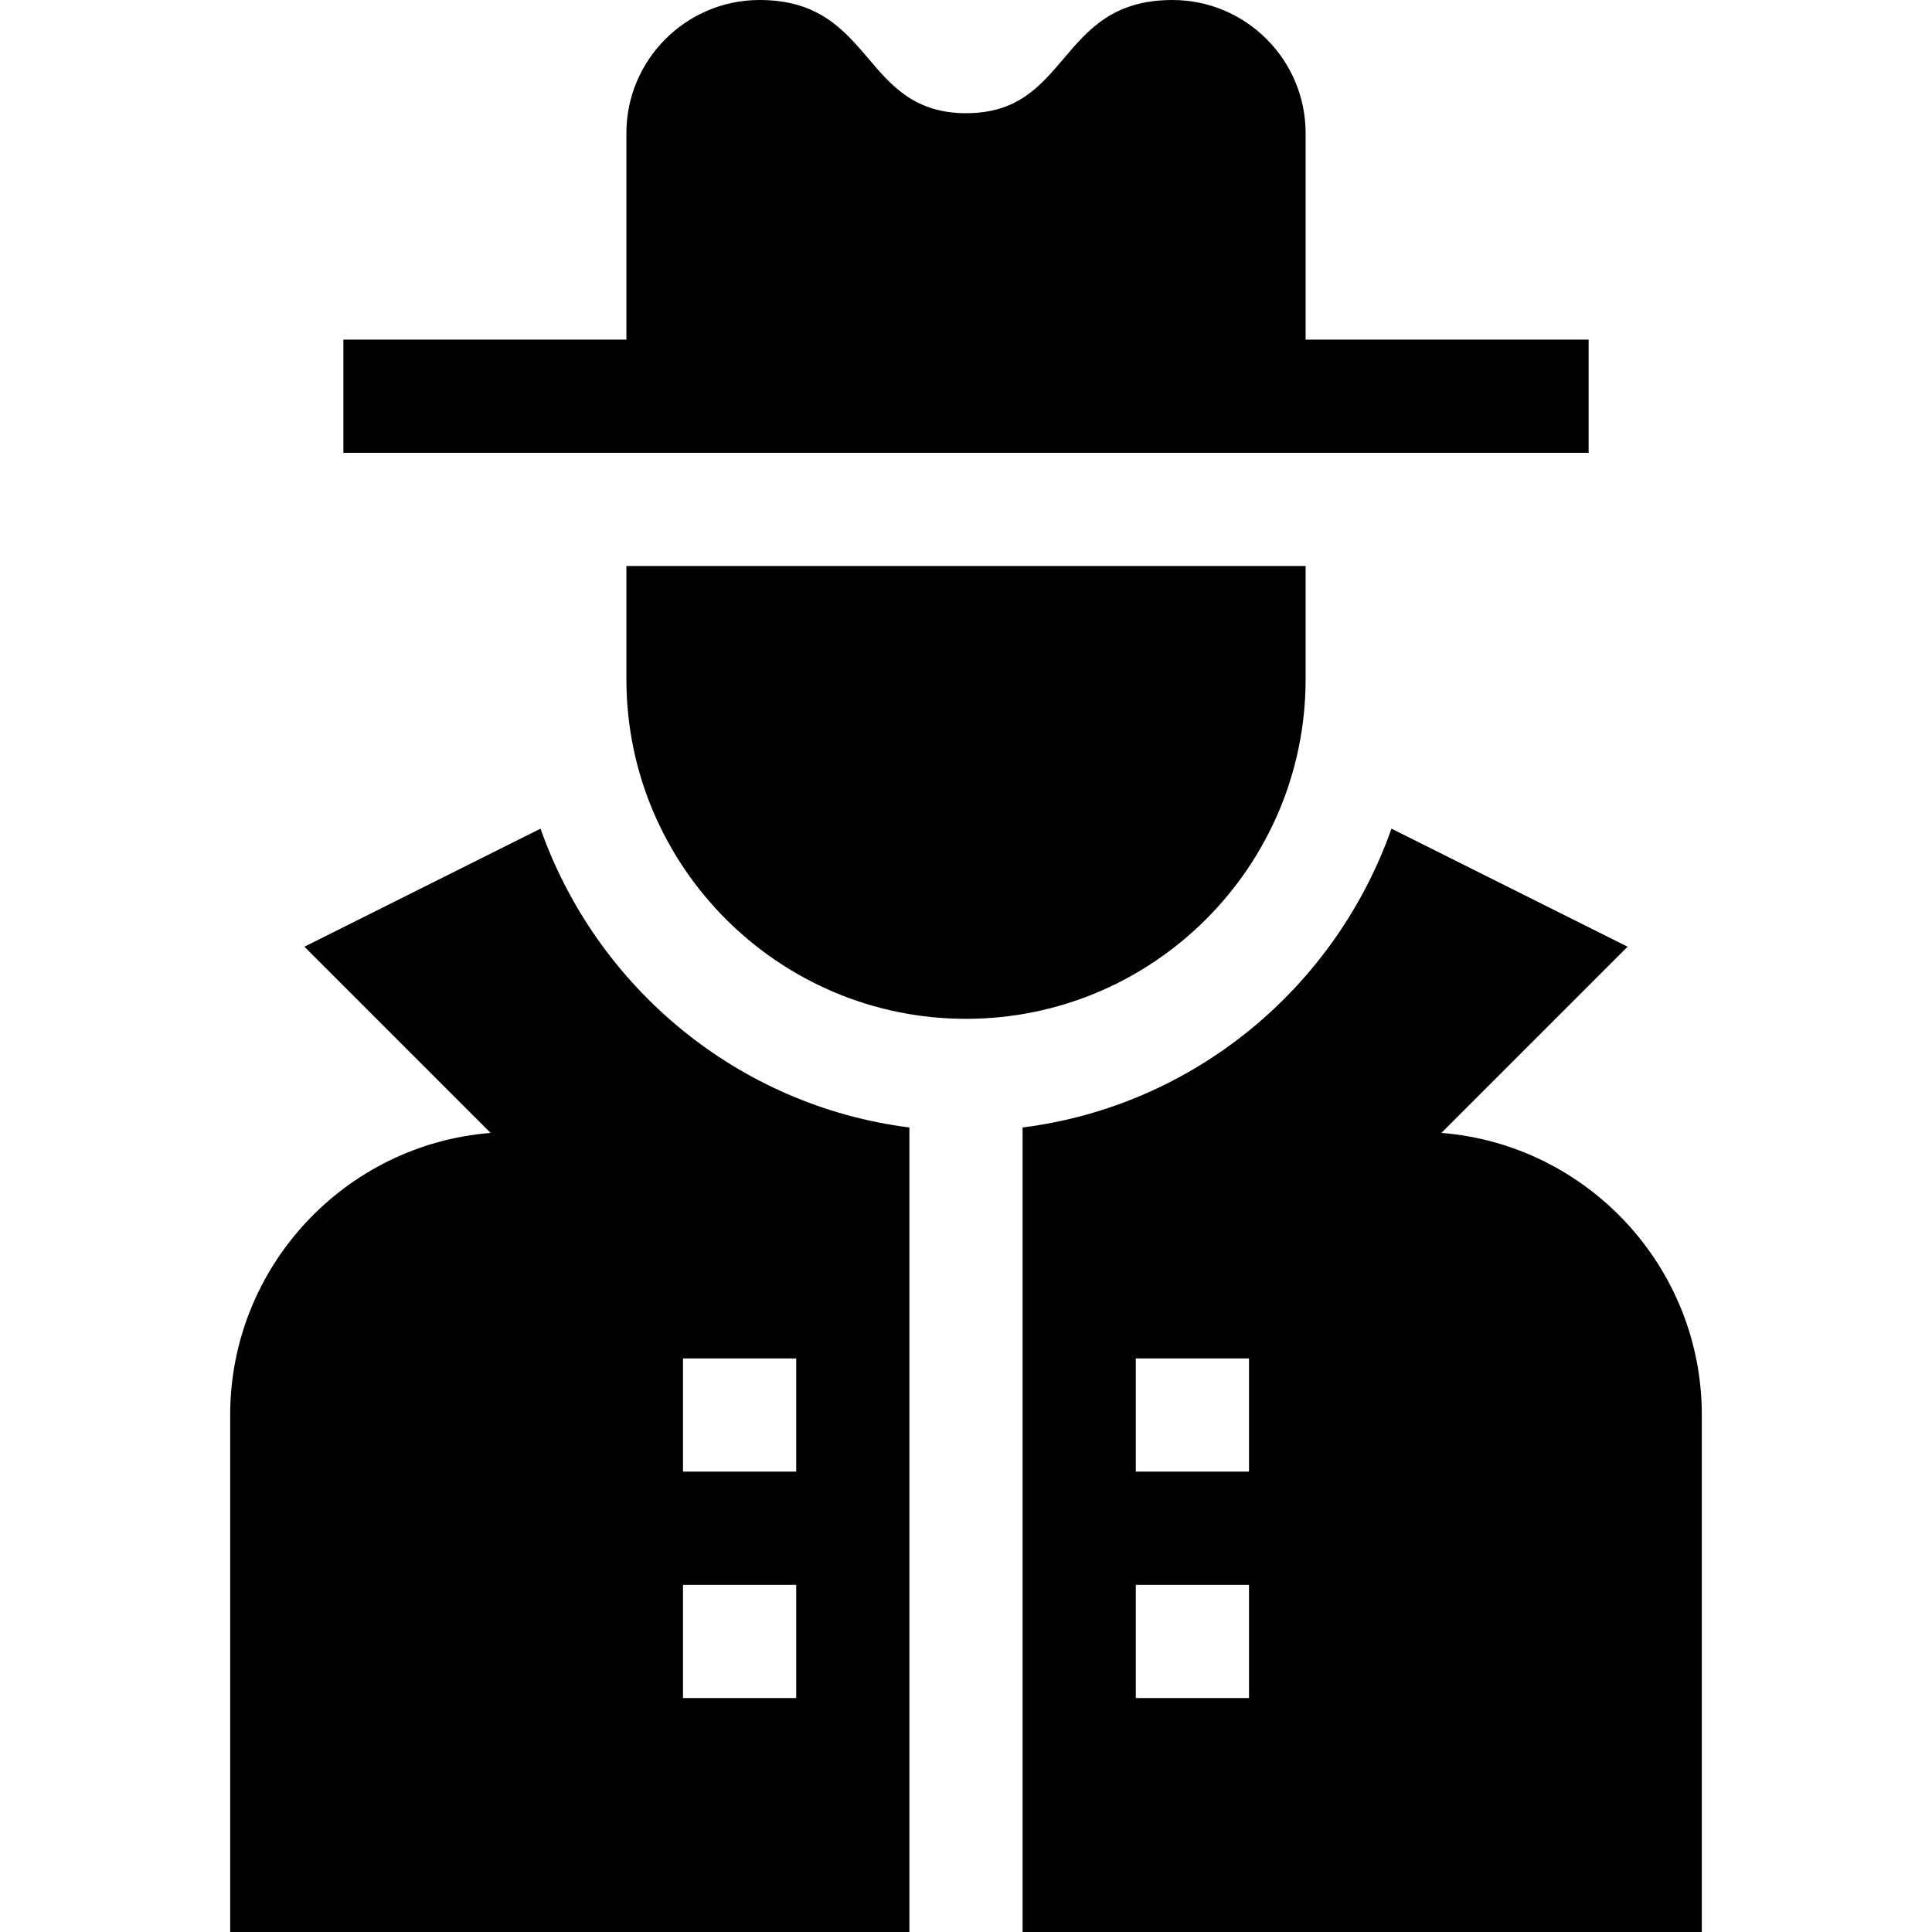
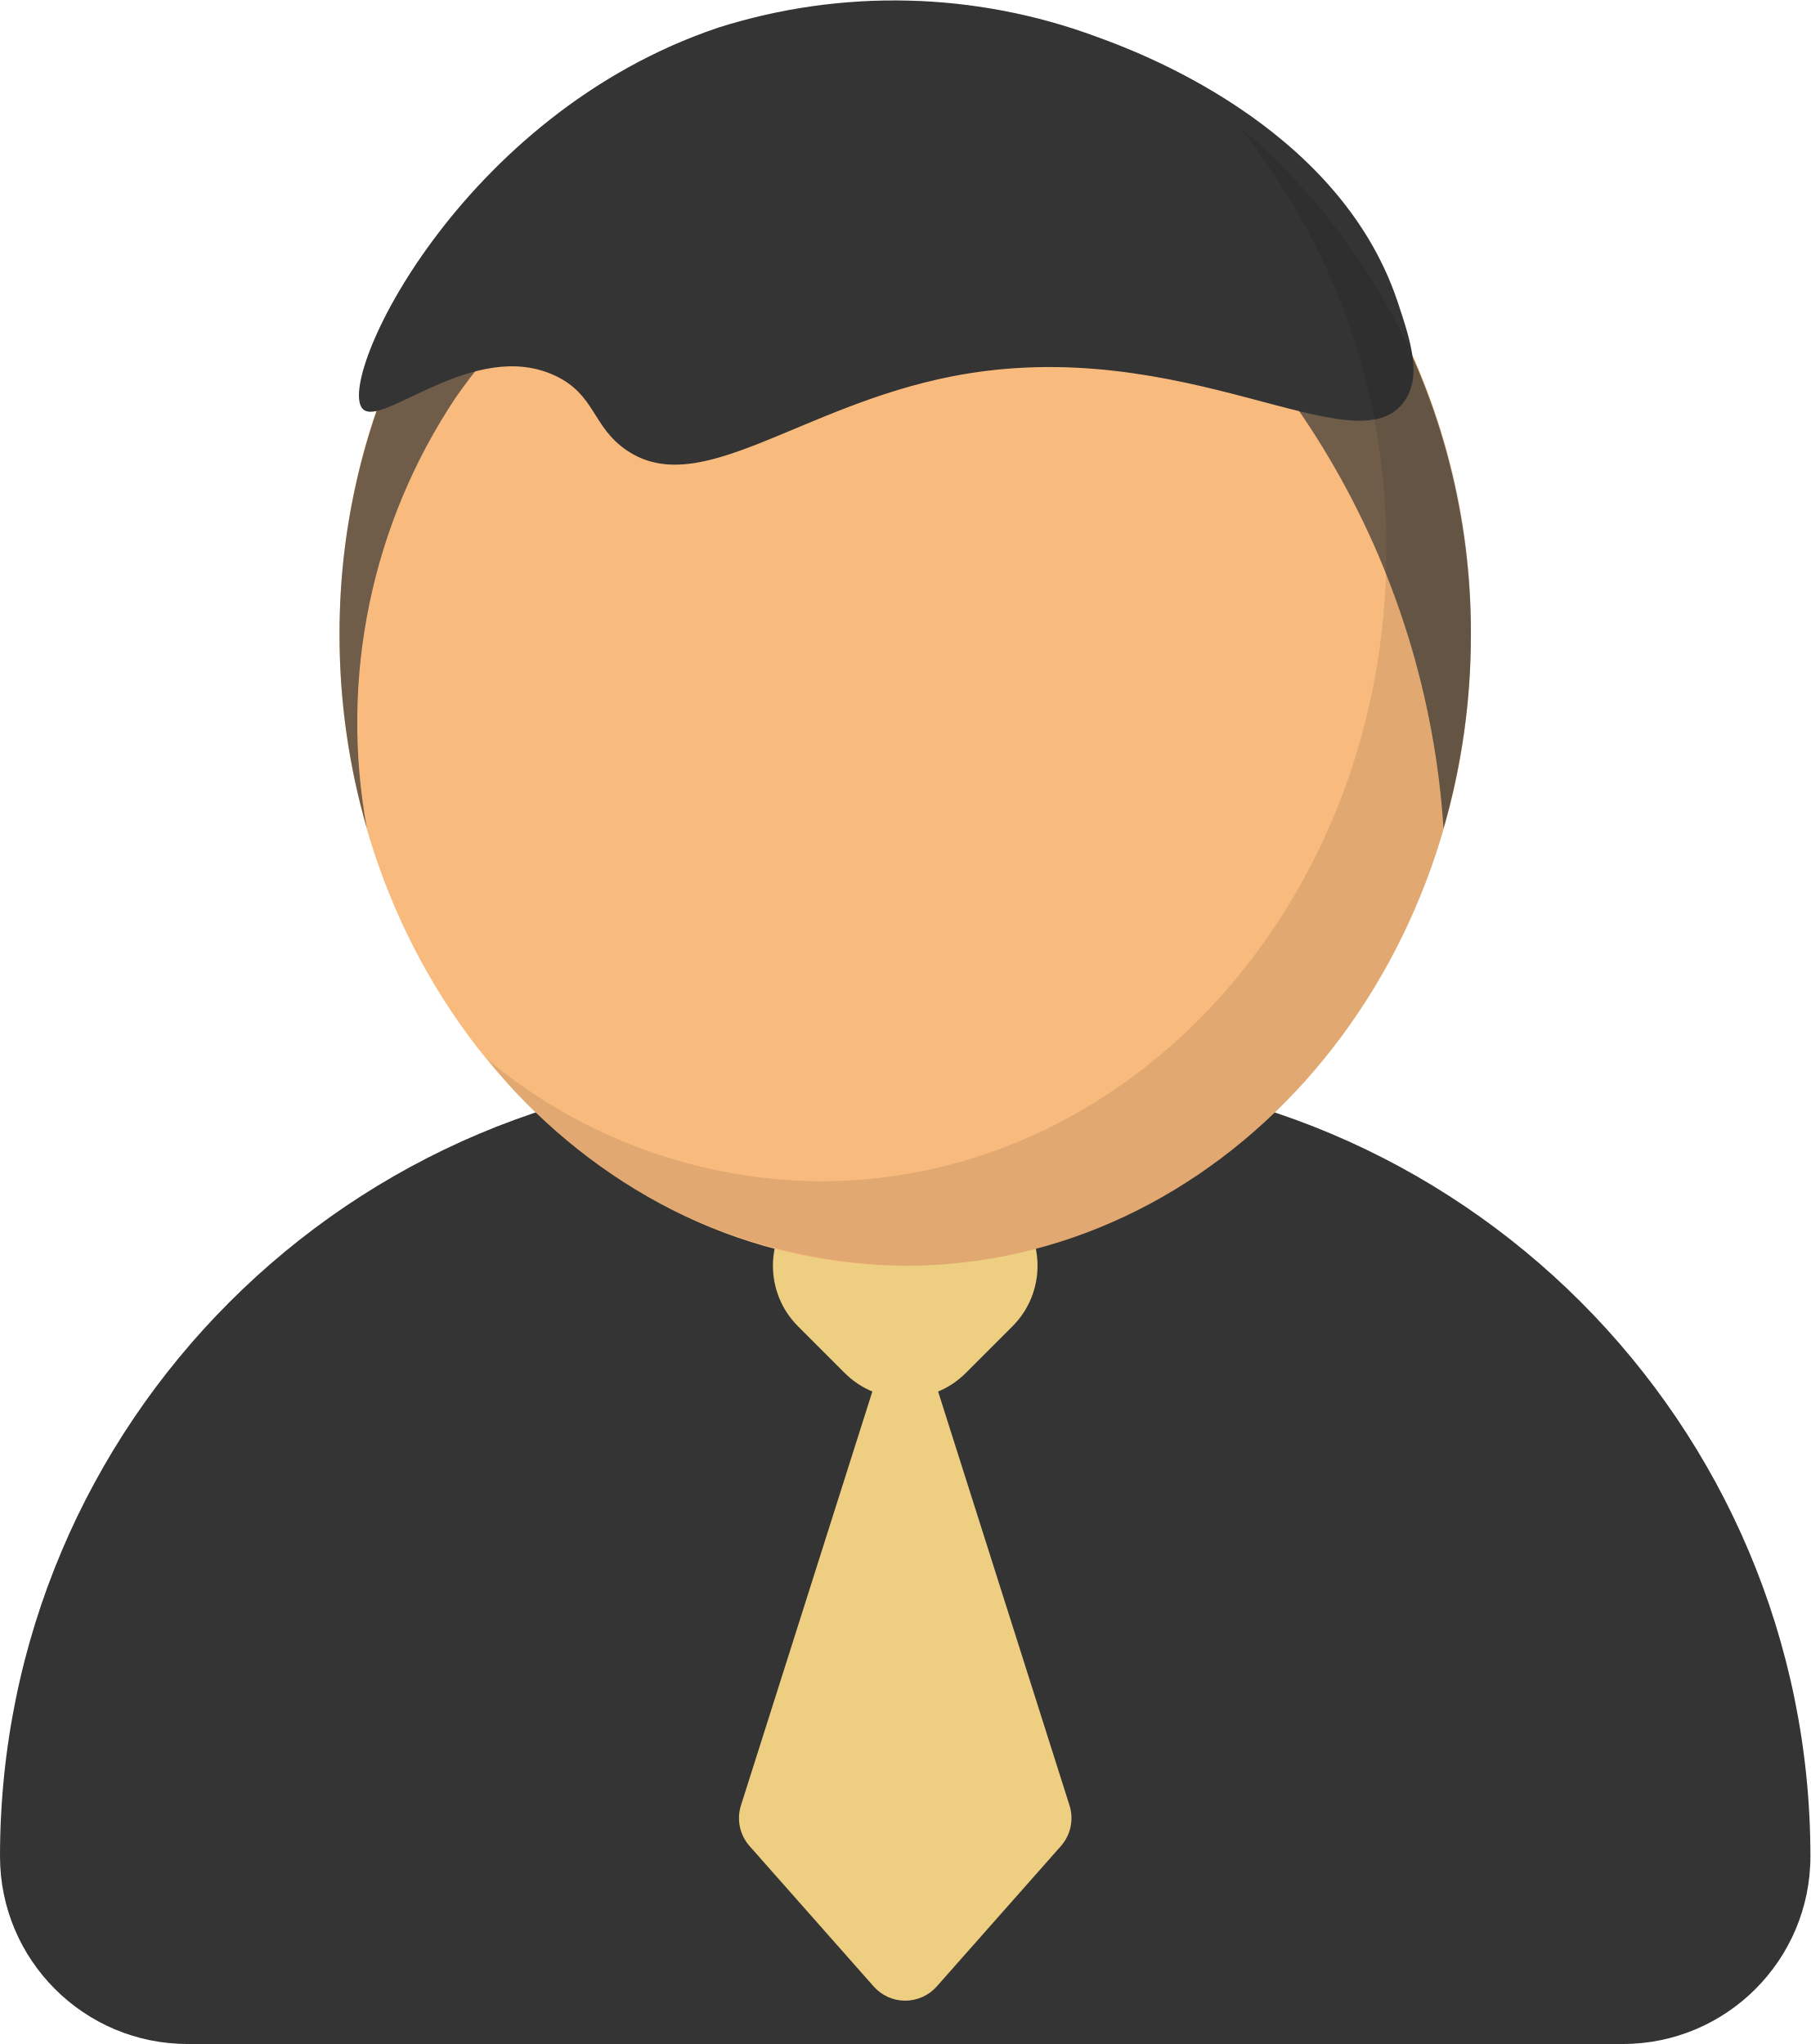
- <svg xmlns="http://www.w3.org/2000/svg" viewBox="0 0 512 512">
-   <path fill="currentColor" d="M368.753 219.602c-14.846 42.096-52.249 73.416-97.753 79.193V512h180V375c0-39.346-30.454-71.704-69.023-74.766l49.351-49.351zM331 450h-30v-30h30zm0-60h-30v-30h30zM241 298.795c-45.504-5.777-82.906-37.097-97.753-79.193l-62.574 31.282 49.351 49.351C91.454 303.296 61 335.654 61 375v137h180zM211 450h-30v-30h30zm0-60h-30v-30h30zM421 90h-75V35.288C346 15.835 330.165 0 310.712 0c-15.674 0-22.354 7.896-28.843 15.542C275.541 22.983 269.579 30 256 30c-13.594 0-19.834-7.354-25.869-14.473C223.642 7.896 216.933 0 201.288 0 181.835 0 166 15.835 166 35.288V90H91v30h330zM346 180v-30H166v30c0 49.629 40.371 90 90 90s90-40.371 90-90z" />
+ <svg xmlns="http://www.w3.org/2000/svg" viewBox="0 0 33.657 38">
+   <g data-name="Grupo 687" transform="translate(-1142.382 -245.639)">
+     <path data-name="Rectángulo 1164" d="M1156.958 265.574h4.506a14.576 14.576 0 0114.575 14.576 3.489 3.489 0 01-3.489 3.489h-26.679a3.489 3.489 0 01-3.489-3.489 14.576 14.576 0 0114.576-14.576z" fill="#343434" />
+     <rect data-name="Rectángulo 1165" width="4.411" height="4.411" rx="1.592" transform="rotate(-45 902.964 -1260.941)" fill="#eecf82" />
+     <ellipse data-name="Elipse 87" cx="10.517" cy="11.73" rx="10.517" ry="11.73" transform="translate(1148.694 245.71)" fill="#f9bb7d" />
+     <path data-name="Trazado 1361" d="M1149.128 253.244c.359.355 2.071-1.319 3.567-.624.76.353.692.952 1.338 1.391 1.367.929 3.213-.825 6.063-1.378 4.3-.834 7.481 1.735 8.389.472.338-.469.124-1.123-.12-1.855-1.111-3.33-4.972-4.7-5.6-4.929a10.828 10.828 0 00-7.022-.171c-4.827 1.618-7.14 6.573-6.615 7.094z" fill="#343434" />
+     <path data-name="Trazado 1362" d="M1168.118 251.224a19.684 19.684 0 00-1.477-1.956l-4.59-.306a15.478 15.478 0 017.167 12.078 12.947 12.947 0 00.509-3.6 12.666 12.666 0 00-1.609-6.216z" fill="#343434" opacity=".7" />
+     <path data-name="Trazado 1363" d="M1150.303 251.224a19.816 19.816 0 011.477-1.956l4.59-.306a10.7 10.7 0 00-5.512 4.062 10.884 10.884 0 00-1.655 8.016 12.951 12.951 0 01-.509-3.6 12.668 12.668 0 011.609-6.216z" fill="#343434" opacity=".7" />
+     <path data-name="Trazado 1364" d="M1165.398 247.97a12.447 12.447 0 012.758 7.9c0 6.479-4.709 11.73-10.517 11.73a9.755 9.755 0 01-6.187-2.259 10.028 10.028 0 007.759 3.831c5.809 0 10.517-5.252 10.517-11.73a12.172 12.172 0 00-4.33-9.472z" opacity=".1" />
+     <path data-name="Trazado 1365" d="M1159.211 269.583l-3.054 9.62a.784.784 0 00.159.755l2.308 2.611a.783.783 0 001.173 0l2.309-2.611a.784.784 0 00.159-.755z" fill="#eecf82" />
+   </g>
</svg>
